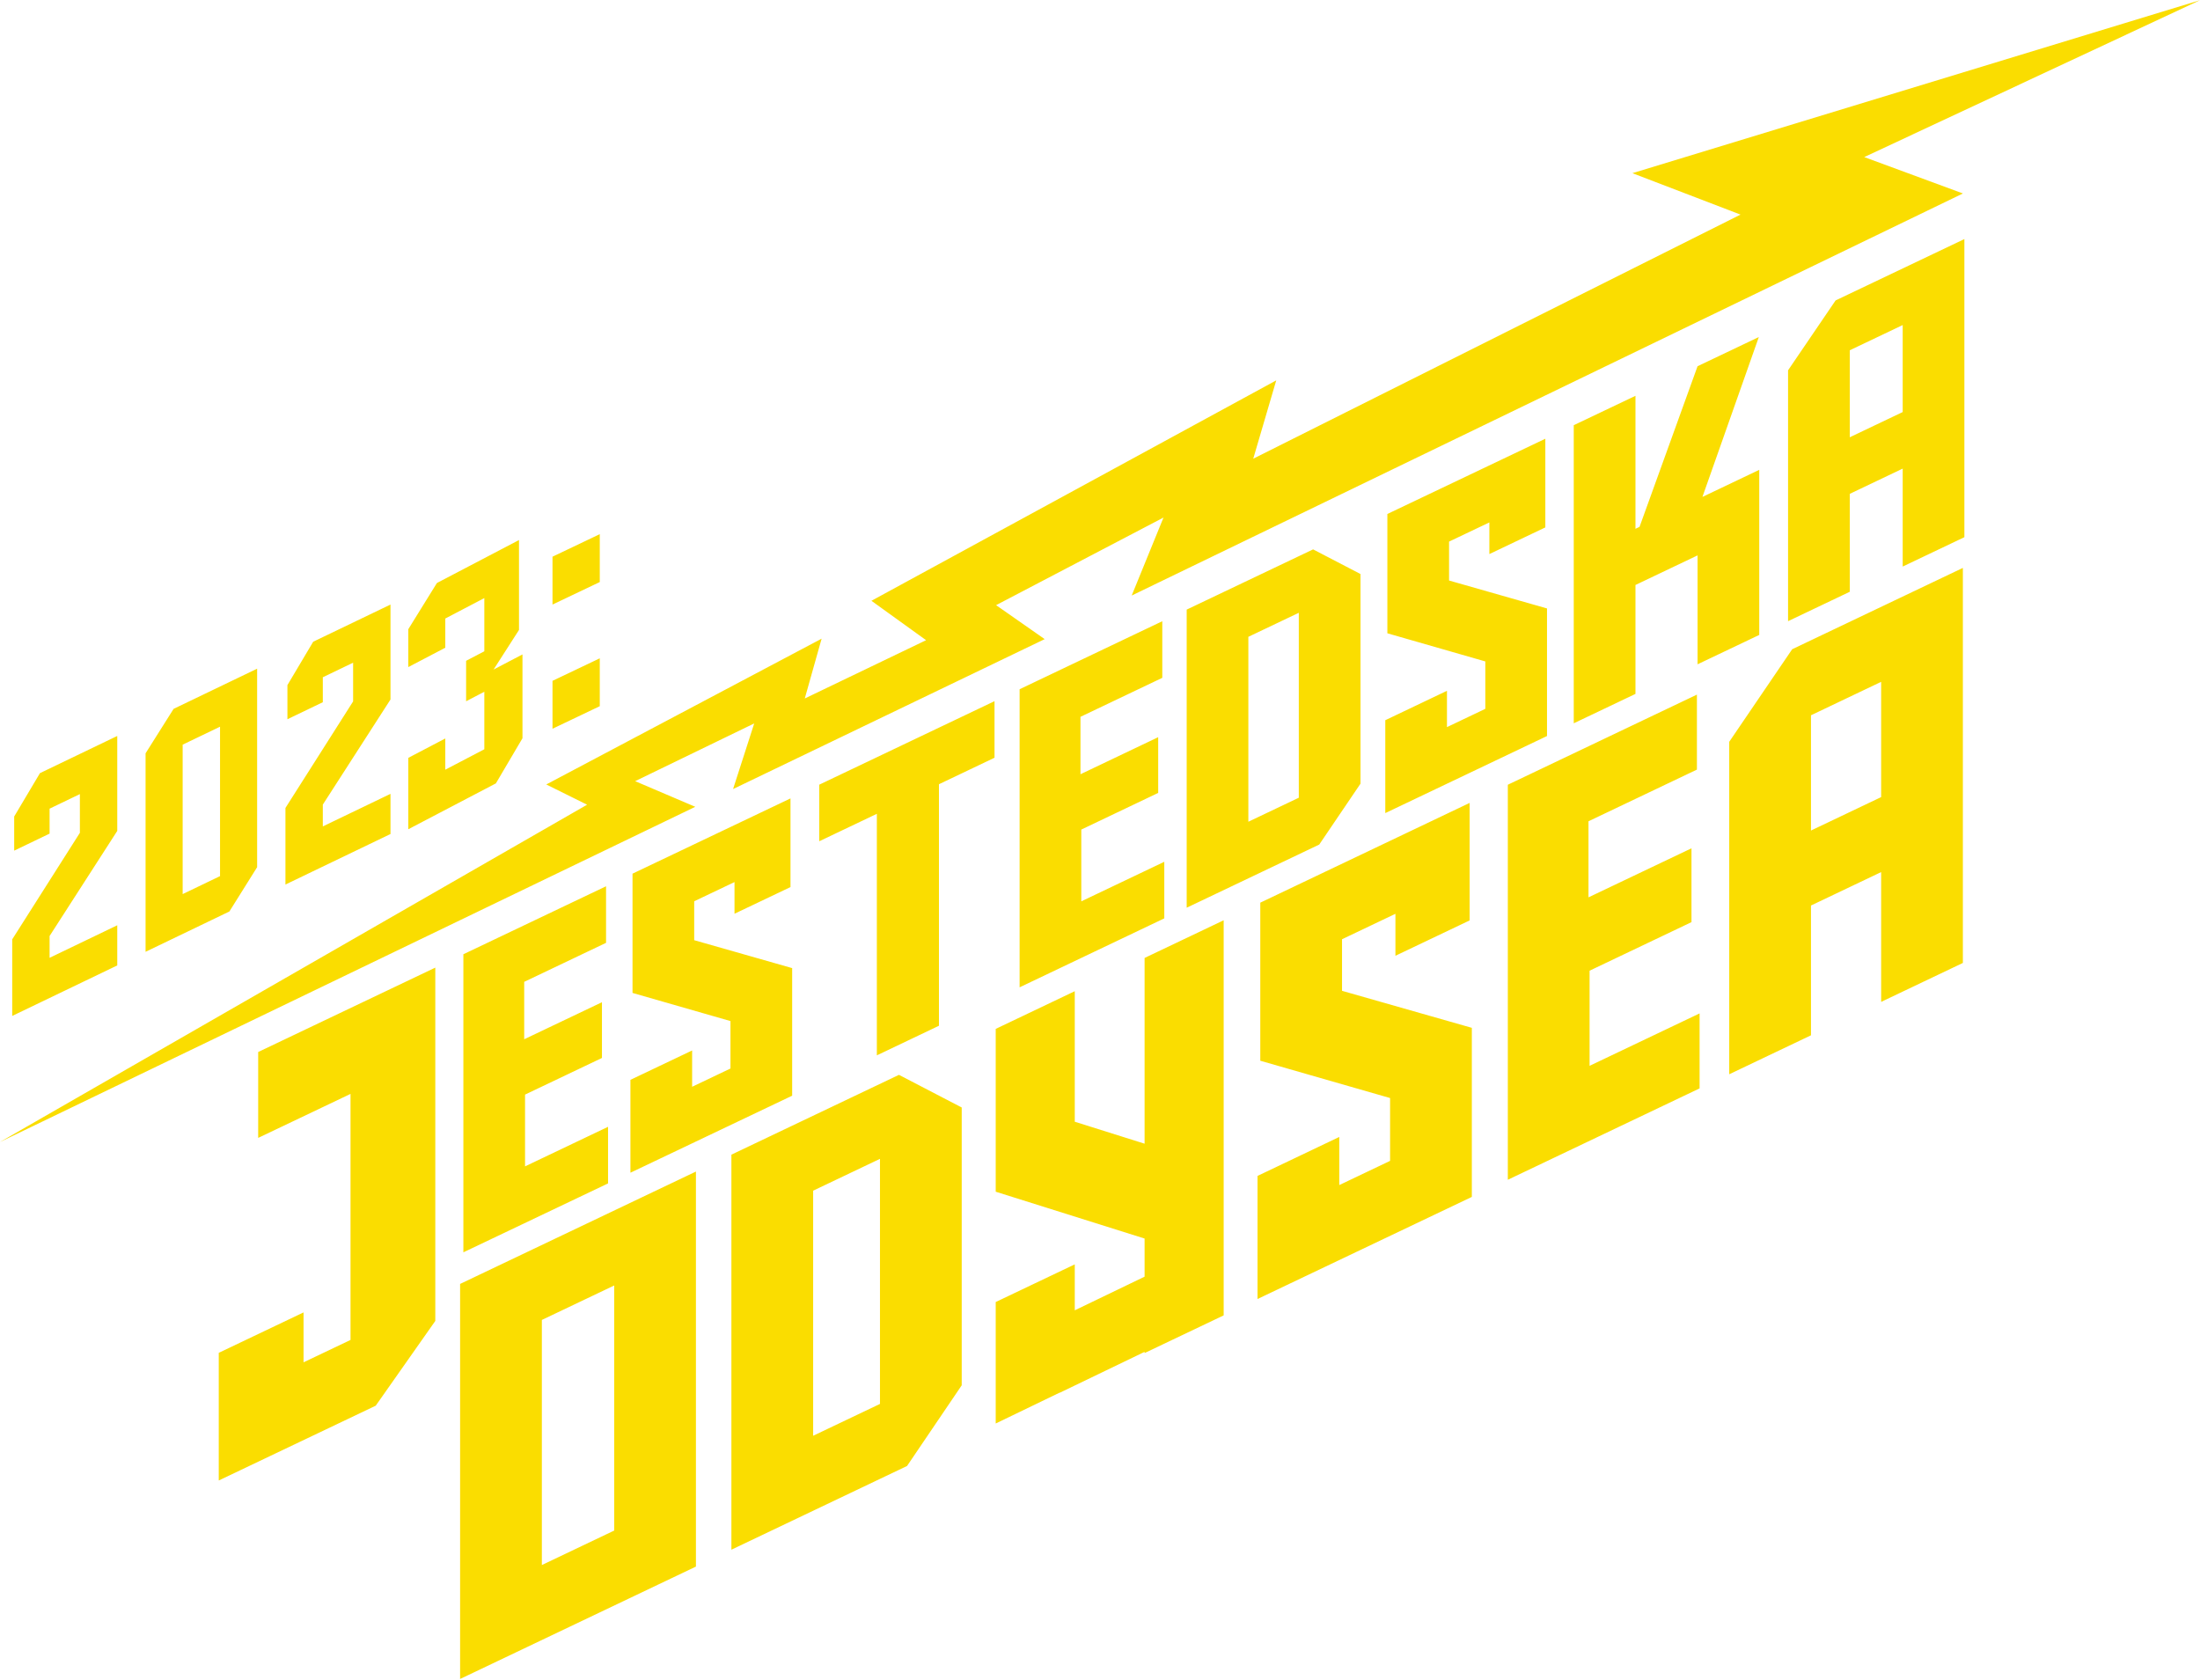
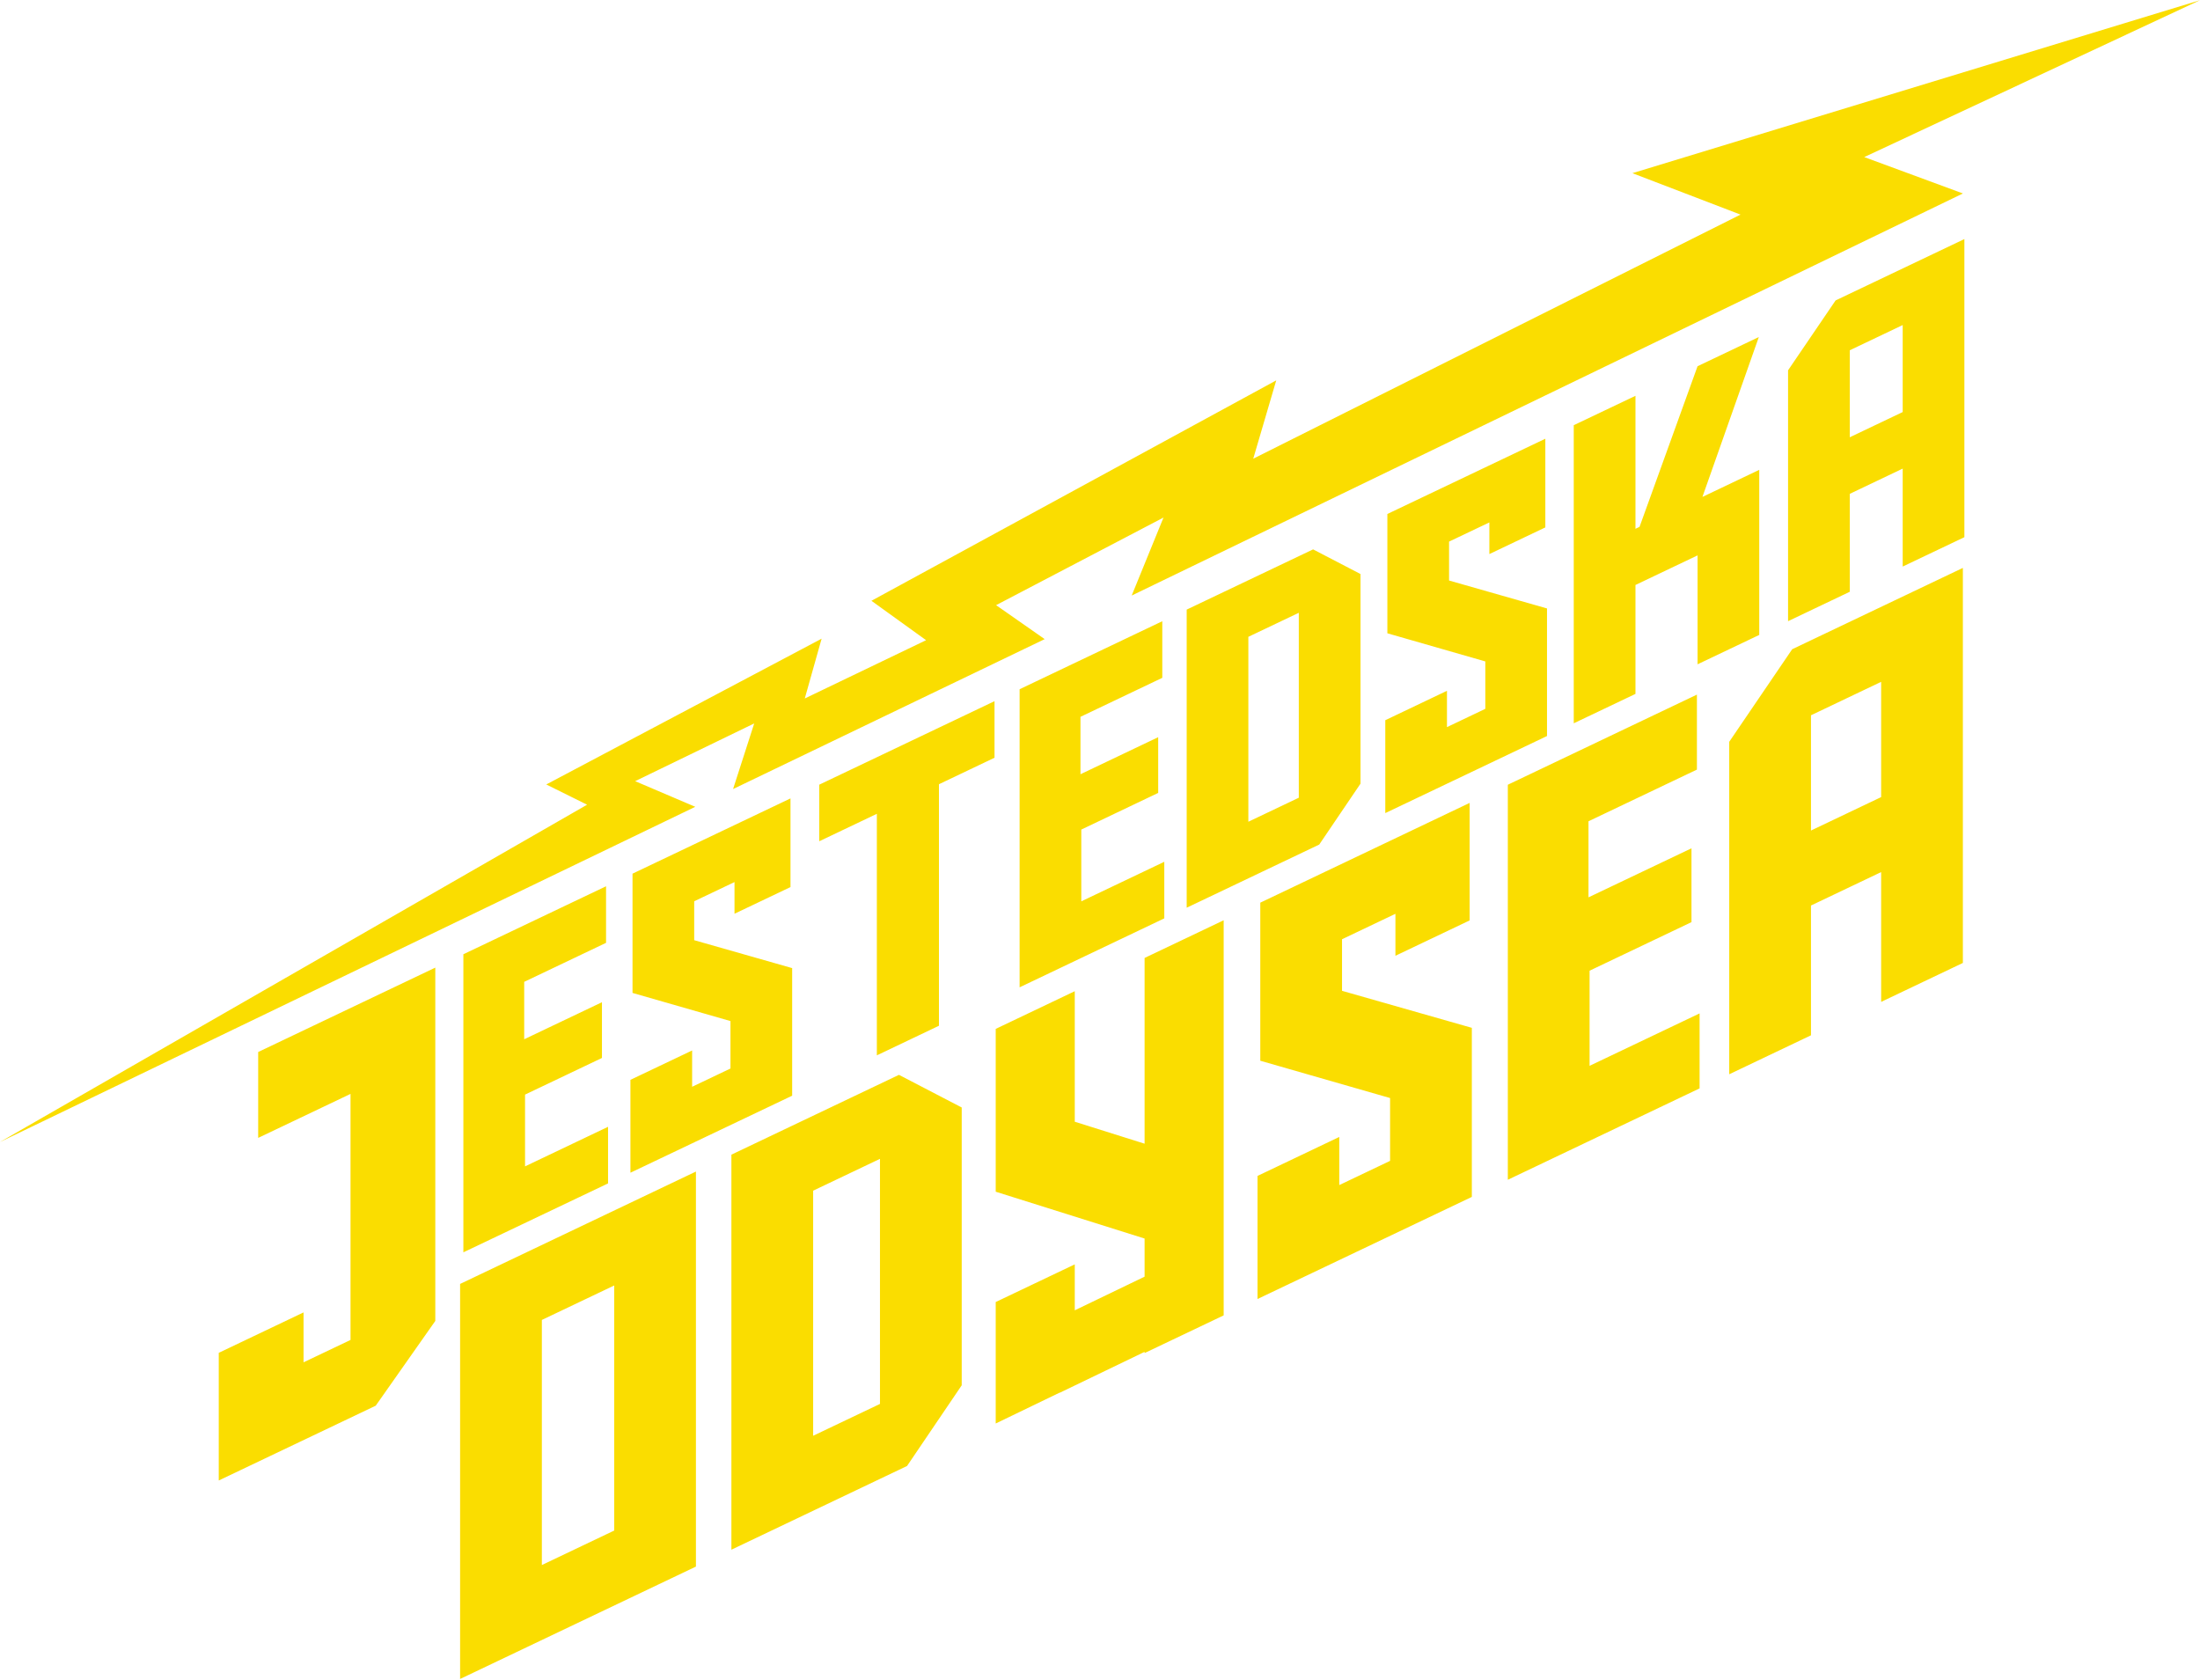
<svg xmlns="http://www.w3.org/2000/svg" width="100%" height="100%" viewBox="0 0 2800 2137" version="1.1" xml:space="preserve" style="fill-rule:evenodd;clip-rule:evenodd;stroke-linejoin:round;stroke-miterlimit:2;">
  <g transform="matrix(1.31442,0,0,1.31442,-789.021,-1335.77)">
-     <path d="M1274.14,2150.58L1045.79,2259.39L1045.79,2641.87L1274.14,2533.06L1274.14,2150.58ZM1195.01,2260.88L1195.01,2498.18L1124.95,2531.56L1124.95,2294.26L1195.01,2260.88ZM1470.72,2056.94L1308.48,2134.22L1308.48,2516.71L1478.55,2435.66L1531.5,2357.53L1531.5,2088.54L1470.72,2056.94ZM1021.77,1953.13L850.271,2034.84L850.271,2117.99L939.682,2075.4L939.682,2313.63L894.193,2335.29L894.193,2286.97L812.1,2326.1L812.1,2449.7L964.091,2377.28L1021.77,2295.22L1021.77,1953.13ZM1452.34,2138.27L1452.34,2375.57L1387.64,2406.4L1387.64,2169.1L1452.34,2138.27ZM1785.14,1907.29L1708.57,1943.76L1708.57,2123.61L1640.96,2102.34L1640.96,1975.96L1564.41,2012.45L1564.41,2170.1L1708.57,2215.44L1708.57,2252.35L1640.96,2284.93L1640.96,2240.44L1564.41,2276.91L1564.41,2394.52L1626.34,2364.62L1626.34,2364.79L1708.57,2325.16L1708.57,2326.31L1785.14,2289.84L1785.14,1907.29ZM2023.29,1793.66L1820.59,1890.24L1820.59,2043.28L1946.27,2079.4L1946.27,2140.24L1897.07,2163.67L1897.07,2117.08L1817.91,2154.81L1817.91,2273.98L2025.43,2175.13L2025.43,2011.42L1899.74,1975.59L1899.74,1925.65L1951.44,1901.02L1951.44,1941.65L2023.29,1907.43L2023.29,1793.66ZM1187.11,1874.36L1048.95,1940.18L1048.95,2228.79L1189.05,2162.06L1189.05,2107.25L1108.67,2145.57L1108.67,2076.07L1183.14,2040.59L1183.14,1986.63L1107.86,2022.49L1107.86,1966.89L1187.11,1929.13L1187.11,1874.36ZM2243.37,1688.8L2060.28,1776.05L2060.28,2158.53L2245.96,2070.06L2245.96,1997.46L2139.44,2048.22L2139.44,1956.11L2238.11,1909.09L2238.11,1837.59L2138.38,1885.09L2138.38,1811.43L2243.37,1761.4L2243.37,1688.8ZM1365.7,1789.29L1212.74,1862.15L1212.74,1977.63L1307.58,2004.88L1307.58,2050.81L1270.45,2068.5L1270.45,2033.34L1210.71,2061.78L1210.71,2151.72L1367.32,2077.13L1367.32,1953.6L1272.46,1926.56L1272.46,1888.88L1311.49,1870.29L1311.49,1900.95L1365.7,1875.13L1365.7,1789.29ZM2730.5,1016.43L2180.91,1183.91L2285.59,1224.03L1813.77,1460.37L1836.04,1384.53L1444.07,1597.95L1497,1636.1L1379.53,1692.54L1395.84,1634.63L1129.22,1775.79L1168.75,1795.39L600.28,2121.97L1273.5,1797.42L1215.28,1772.59L1330.58,1716.68L1310.1,1780.23L1611.84,1635.07L1564.77,1602.18L1726.88,1517.35L1696.07,1592.87L2500.94,1203.56L2405.38,1168.33L2730.5,1016.43ZM2500.89,1566.11L2335.63,1644.85L2274.66,1734.48L2274.66,2056.38L2353.82,2018.67L2353.82,1893L2421.76,1860.63L2421.76,1986.3L2500.89,1948.6L2500.89,1566.11ZM1563.25,1695.14L1393.55,1776L1393.55,1830.78L1449.32,1804.21L1449.32,2038.07L1509.45,2009.41L1509.45,1775.56L1563.25,1749.91L1563.25,1695.14ZM648.293,1922.52L648.293,1943.63L713.818,1912.12L713.818,1951L612.103,1999.91L612.103,1925.76L677.628,1822.6L677.628,1785.11L648.293,1799.22L648.293,1823.38L614.022,1839.86L614.022,1806.81L638.971,1764.82L713.818,1728.83L713.818,1820.75L648.293,1922.52ZM1725.7,1617.74L1587.55,1683.58L1587.55,1972.2L1727.64,1905.44L1727.64,1850.66L1647.28,1888.95L1647.28,1819.46L1721.73,1783.97L1721.73,1730.01L1646.48,1765.89L1646.48,1710.29L1725.7,1672.54L1725.7,1617.74ZM849.254,1663.69L849.254,1855.87L822.386,1898.78L741.234,1937.81L741.234,1745.63L768.376,1702.59L849.254,1663.69ZM1871.73,1548.17L1749.33,1606.48L1749.33,1895.12L1877.67,1833.98L1917.62,1775.02L1917.62,1572.03L1871.73,1548.17ZM813.339,1719.85L777.149,1737.25L777.149,1881.94L813.339,1864.53L813.339,1719.85ZM912.86,1795.29L912.86,1816.4L978.385,1784.88L978.385,1823.76L876.67,1872.68L876.67,1798.53L942.195,1695.37L942.195,1657.88L912.86,1671.99L912.86,1696.15L878.59,1712.63L878.59,1679.58L903.538,1637.59L978.385,1601.6L978.385,1693.52L912.86,1795.29ZM2421.76,1676.42L2421.76,1788.02L2353.82,1820.39L2353.82,1708.8L2421.76,1676.42ZM1106.18,1731.05L1080.43,1774.75L995.631,1819.14L995.631,1750.01L1031.45,1731.26L1031.45,1761.48L1069.24,1741.71L1069.24,1686.01L1051.61,1695.24L1051.61,1656.06L1069.24,1646.83L1069.24,1595.33L1031.45,1615.11L1031.45,1643.38L995.631,1662.13L995.631,1625.46L1023.34,1580.73L1102.82,1539.13L1102.82,1626.17L1078.19,1664.53L1106.18,1649.88L1106.18,1731.05ZM1857.88,1609.57L1857.88,1788.63L1809.04,1811.88L1809.04,1632.83L1857.88,1609.57ZM2096.6,1441.04L1943.64,1513.9L1943.64,1629.41L2038.48,1656.66L2038.48,1702.57L2001.35,1720.26L2001.35,1685.1L1941.63,1713.57L1941.63,1803.51L2098.22,1728.89L2098.22,1605.36L2003.38,1578.32L2003.38,1540.64L2042.4,1522.07L2042.4,1552.71L2096.6,1526.89L2096.6,1441.04ZM1181.03,1653.64L1135.26,1675.45L1135.26,1721.83L1181.03,1700L1181.03,1653.64ZM2303.32,1342.57L2244,1370.83L2187.82,1526.35L2183.87,1528.25L2183.87,1399.48L2124.12,1427.92L2124.12,1716.56L2183.87,1688.1L2183.87,1582.63L2244,1553.98L2244,1659.44L2303.73,1631L2303.73,1471.15L2248.71,1497.37L2303.32,1342.57ZM2502.35,1247.72L2377.65,1307.13L2331.63,1374.78L2331.63,1617.69L2391.37,1589.22L2391.37,1494.4L2442.63,1469.96L2442.63,1564.8L2502.35,1536.36L2502.35,1247.72ZM1181.03,1533.42L1135.26,1555.25L1135.26,1601.6L1181.03,1579.8L1181.03,1533.42ZM2442.63,1330.97L2442.63,1415.2L2391.37,1439.62L2391.37,1355.39L2442.63,1330.97Z" style="fill:rgb(250,221,0);fill-rule:nonzero;" />
+     <path d="M1274.14,2150.58L1045.79,2259.39L1045.79,2641.87L1274.14,2533.06L1274.14,2150.58ZM1195.01,2260.88L1195.01,2498.18L1124.95,2531.56L1124.95,2294.26L1195.01,2260.88ZM1470.72,2056.94L1308.48,2134.22L1308.48,2516.71L1478.55,2435.66L1531.5,2357.53L1531.5,2088.54L1470.72,2056.94ZM1021.77,1953.13L850.271,2034.84L850.271,2117.99L939.682,2075.4L939.682,2313.63L894.193,2335.29L894.193,2286.97L812.1,2326.1L812.1,2449.7L964.091,2377.28L1021.77,2295.22L1021.77,1953.13ZM1452.34,2138.27L1452.34,2375.57L1387.64,2406.4L1387.64,2169.1L1452.34,2138.27ZM1785.14,1907.29L1708.57,1943.76L1708.57,2123.61L1640.96,2102.34L1640.96,1975.96L1564.41,2012.45L1564.41,2170.1L1708.57,2215.44L1708.57,2252.35L1640.96,2284.93L1640.96,2240.44L1564.41,2276.91L1564.41,2394.52L1626.34,2364.62L1626.34,2364.79L1708.57,2325.16L1708.57,2326.31L1785.14,2289.84L1785.14,1907.29ZM2023.29,1793.66L1820.59,1890.24L1820.59,2043.28L1946.27,2079.4L1946.27,2140.24L1897.07,2163.67L1897.07,2117.08L1817.91,2154.81L1817.91,2273.98L2025.43,2175.13L2025.43,2011.42L1899.74,1975.59L1899.74,1925.65L1951.44,1901.02L1951.44,1941.65L2023.29,1907.43L2023.29,1793.66ZM1187.11,1874.36L1048.95,1940.18L1048.95,2228.79L1189.05,2162.06L1189.05,2107.25L1108.67,2145.57L1108.67,2076.07L1183.14,2040.59L1183.14,1986.63L1107.86,2022.49L1107.86,1966.89L1187.11,1929.13L1187.11,1874.36ZM2243.37,1688.8L2060.28,1776.05L2060.28,2158.53L2245.96,2070.06L2245.96,1997.46L2139.44,2048.22L2139.44,1956.11L2238.11,1909.09L2238.11,1837.59L2138.38,1885.09L2138.38,1811.43L2243.37,1761.4L2243.37,1688.8ZM1365.7,1789.29L1212.74,1862.15L1212.74,1977.63L1307.58,2004.88L1307.58,2050.81L1270.45,2068.5L1270.45,2033.34L1210.71,2061.78L1210.71,2151.72L1367.32,2077.13L1367.32,1953.6L1272.46,1926.56L1272.46,1888.88L1311.49,1870.29L1311.49,1900.95L1365.7,1875.13L1365.7,1789.29ZM2730.5,1016.43L2180.91,1183.91L2285.59,1224.03L1813.77,1460.37L1836.04,1384.53L1444.07,1597.95L1497,1636.1L1379.53,1692.54L1395.84,1634.63L1129.22,1775.79L1168.75,1795.39L600.28,2121.97L1273.5,1797.42L1215.28,1772.59L1330.58,1716.68L1310.1,1780.23L1611.84,1635.07L1564.77,1602.18L1726.88,1517.35L1696.07,1592.87L2500.94,1203.56L2405.38,1168.33L2730.5,1016.43ZM2500.89,1566.11L2335.63,1644.85L2274.66,1734.48L2274.66,2056.38L2353.82,2018.67L2353.82,1893L2421.76,1860.63L2421.76,1986.3L2500.89,1948.6L2500.89,1566.11ZM1563.25,1695.14L1393.55,1776L1393.55,1830.78L1449.32,1804.21L1449.32,2038.07L1509.45,2009.41L1509.45,1775.56L1563.25,1749.91L1563.25,1695.14ZM1725.7,1617.74L1587.55,1683.58L1587.55,1972.2L1727.64,1905.44L1727.64,1850.66L1647.28,1888.95L1647.28,1819.46L1721.73,1783.97L1721.73,1730.01L1646.48,1765.89L1646.48,1710.29L1725.7,1672.54L1725.7,1617.74ZM1871.73,1548.17L1749.33,1606.48L1749.33,1895.12L1877.67,1833.98L1917.62,1775.02L1917.62,1572.03L1871.73,1548.17ZM2421.76,1676.42L2421.76,1788.02L2353.82,1820.39L2353.82,1708.8L2421.76,1676.42ZM1857.88,1609.57L1857.88,1788.63L1809.04,1811.88L1809.04,1632.83L1857.88,1609.57ZM2096.6,1441.04L1943.64,1513.9L1943.64,1629.41L2038.48,1656.66L2038.48,1702.57L2001.35,1720.26L2001.35,1685.1L1941.63,1713.57L1941.63,1803.51L2098.22,1728.89L2098.22,1605.36L2003.38,1578.32L2003.38,1540.64L2042.4,1522.07L2042.4,1552.71L2096.6,1526.89L2096.6,1441.04ZM2303.32,1342.57L2244,1370.83L2187.82,1526.35L2183.87,1528.25L2183.87,1399.48L2124.12,1427.92L2124.12,1716.56L2183.87,1688.1L2183.87,1582.63L2244,1553.98L2244,1659.44L2303.73,1631L2303.73,1471.15L2248.71,1497.37L2303.32,1342.57ZM2502.35,1247.72L2377.65,1307.13L2331.63,1374.78L2331.63,1617.69L2391.37,1589.22L2391.37,1494.4L2442.63,1469.96L2442.63,1564.8L2502.35,1536.36L2502.35,1247.72ZM2442.63,1330.97L2442.63,1415.2L2391.37,1439.62L2391.37,1355.39L2442.63,1330.97Z" style="fill:rgb(250,221,0);fill-rule:nonzero;" />
  </g>
</svg>
